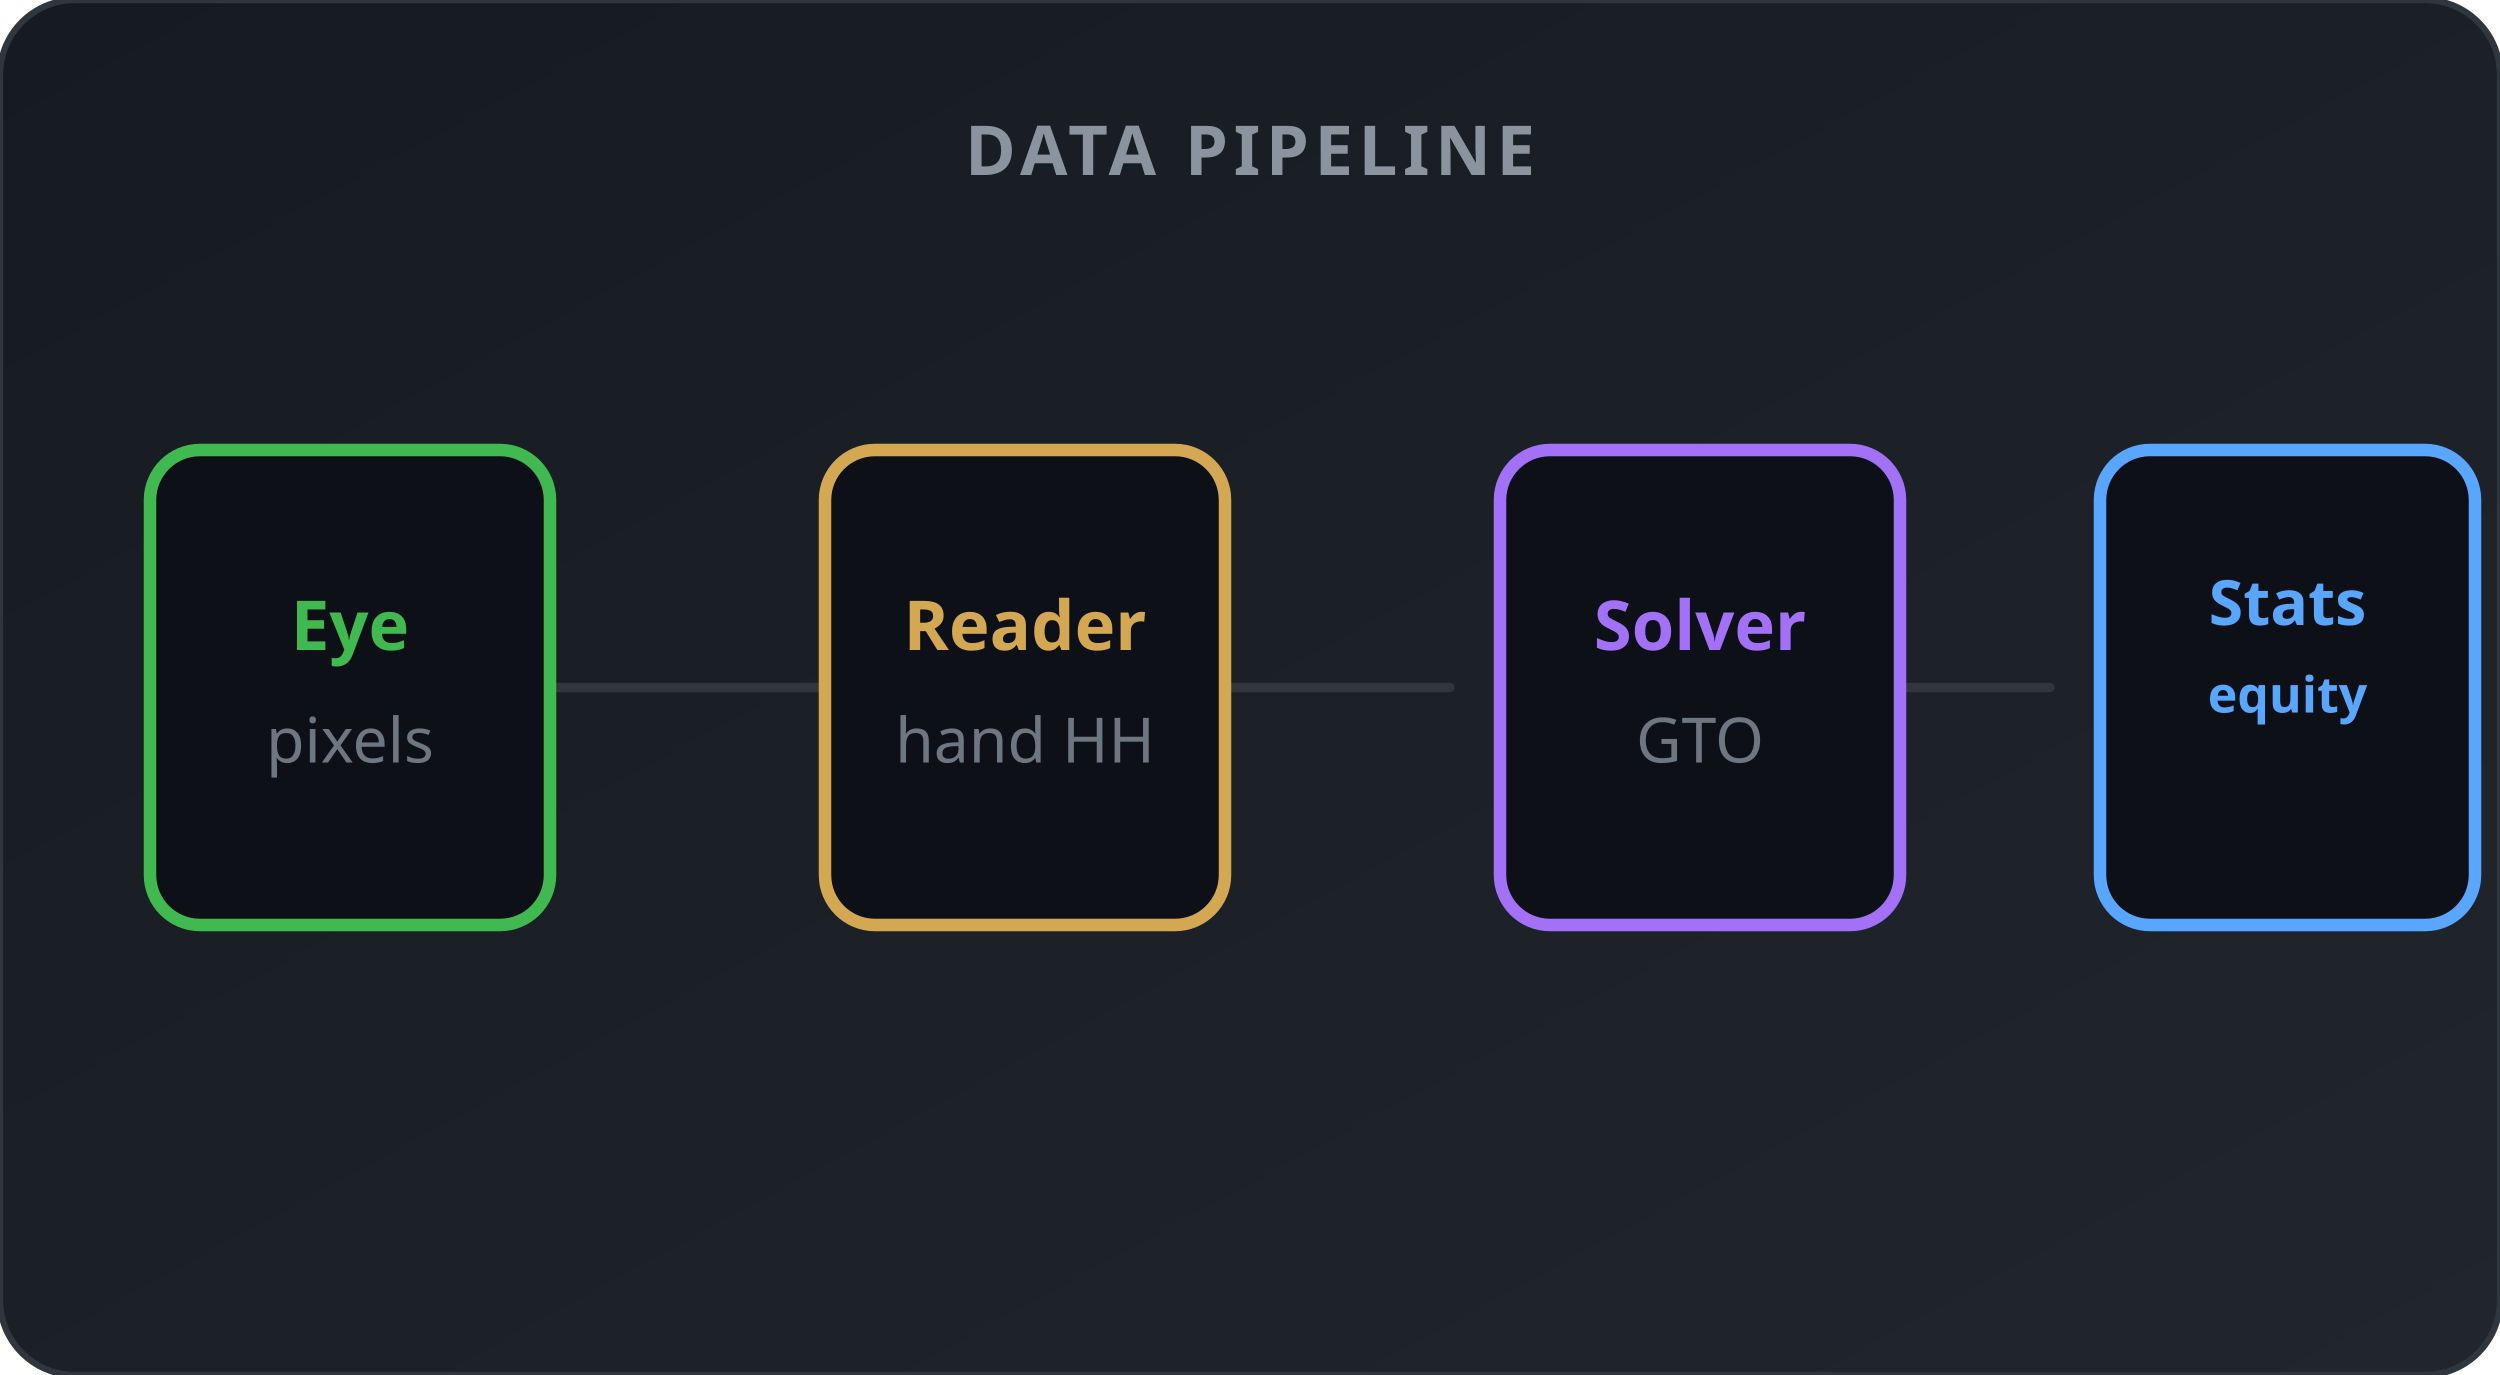
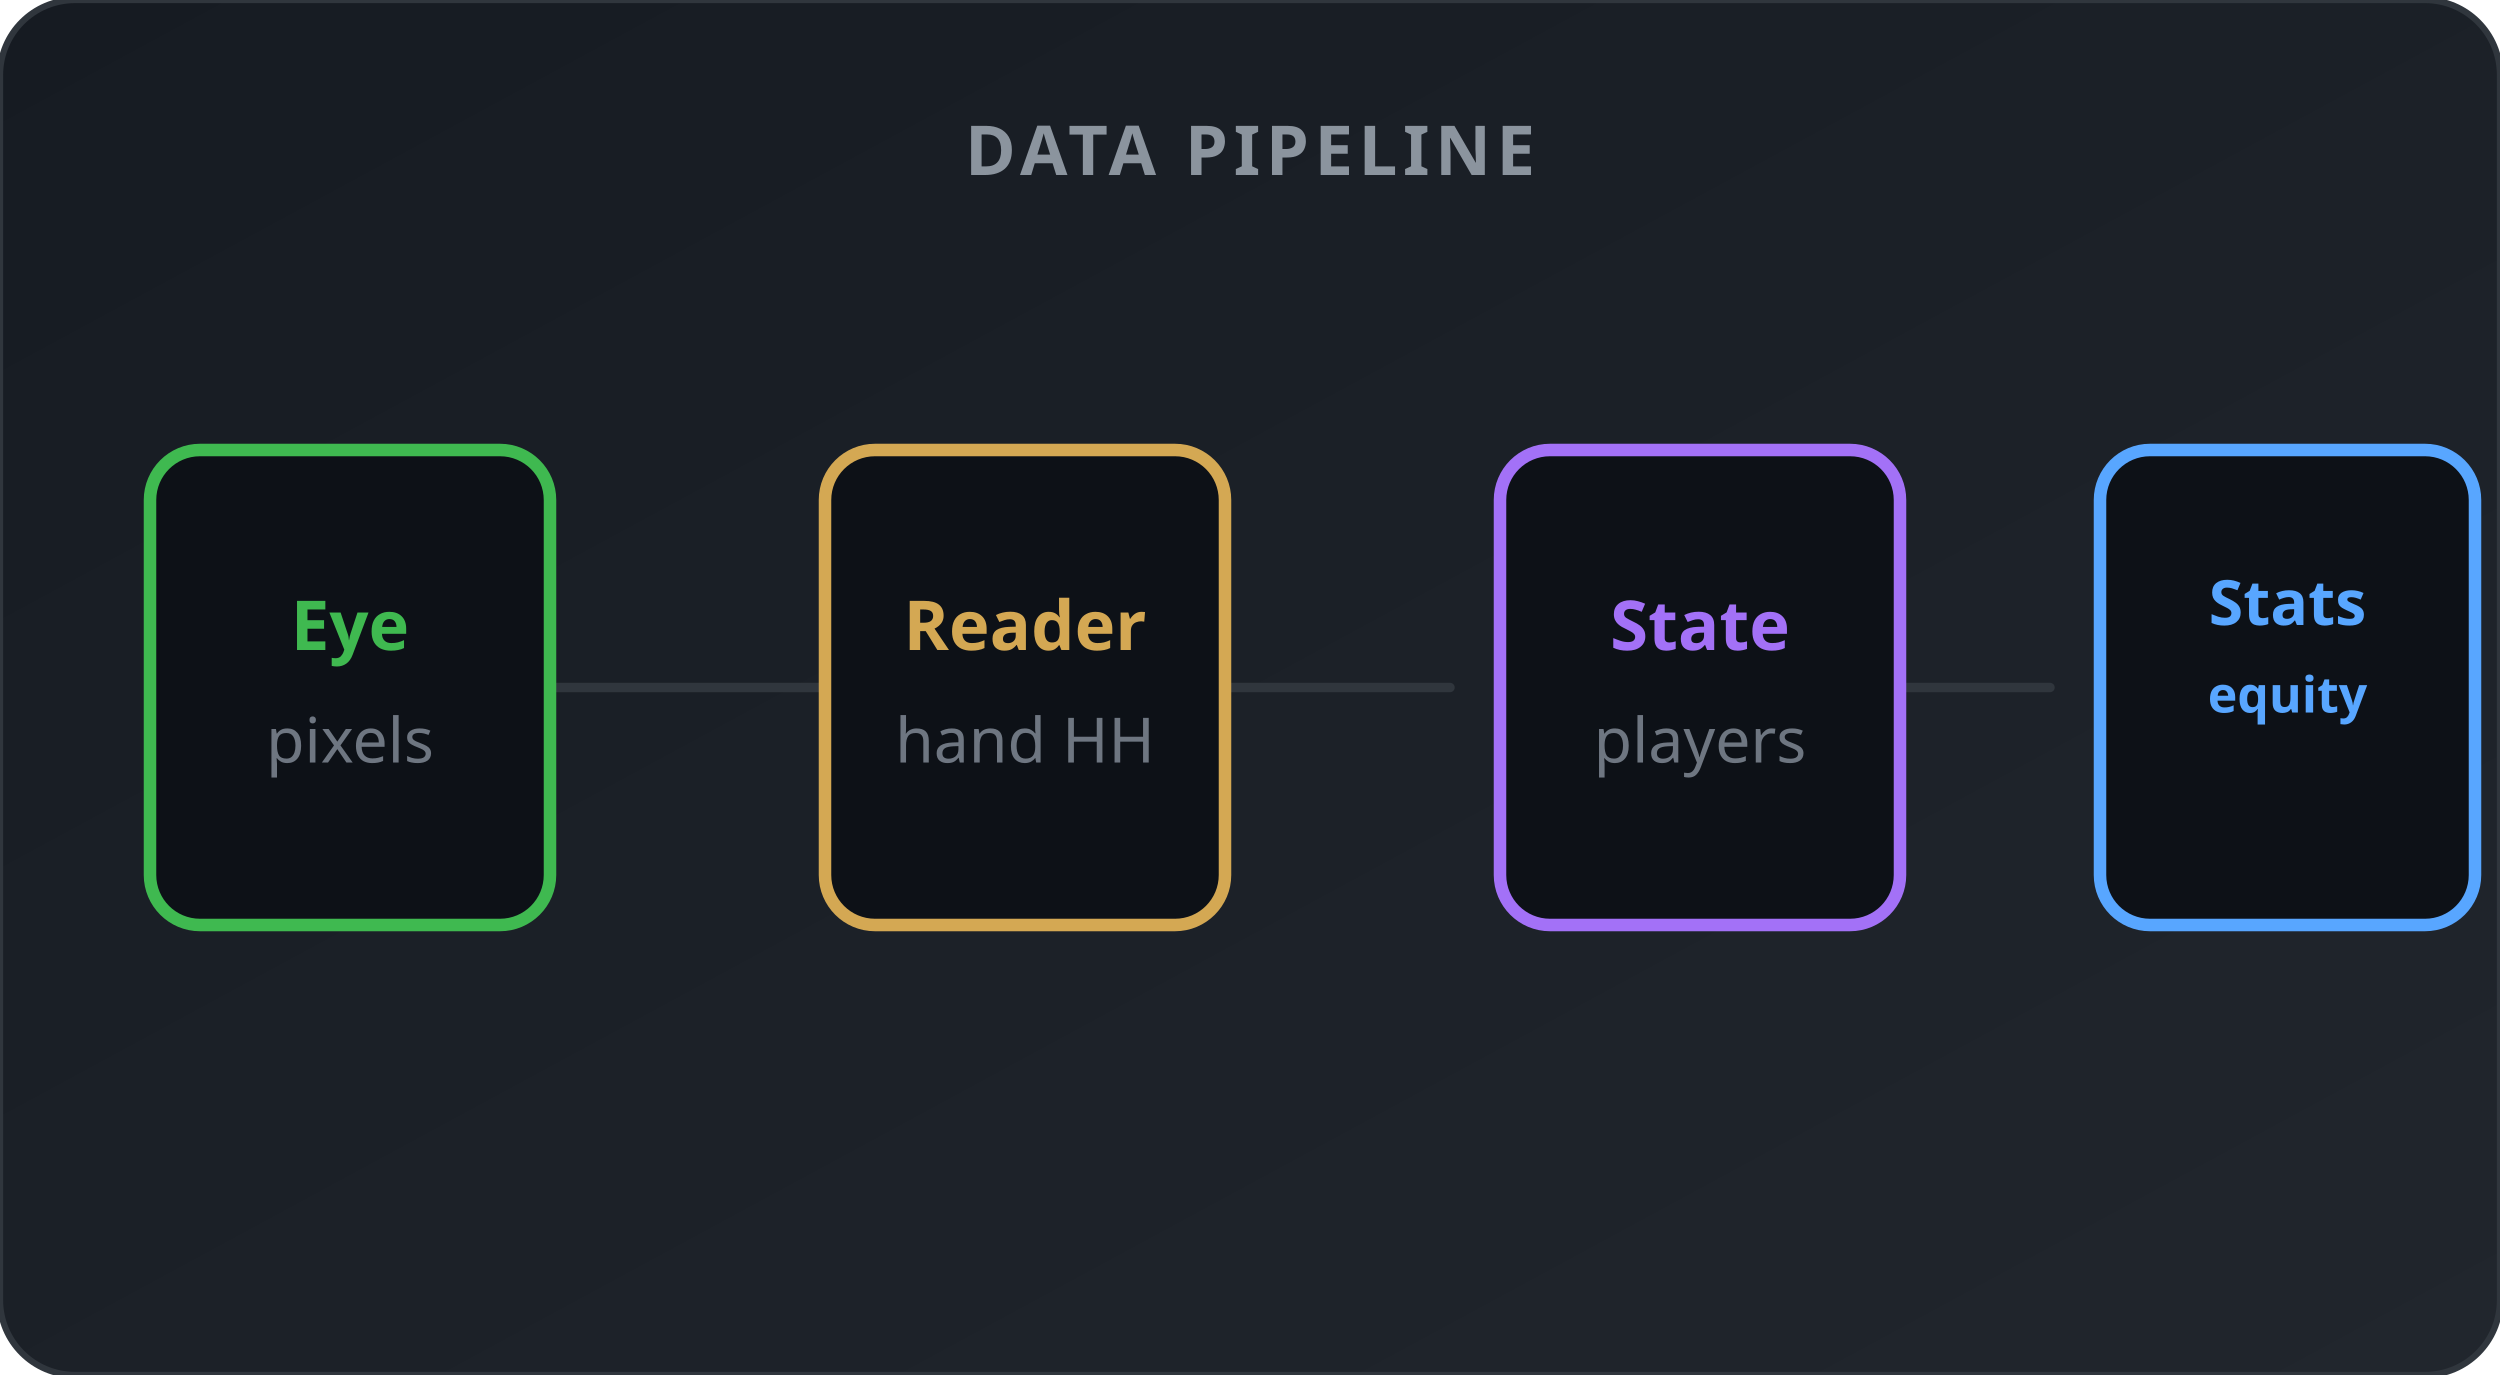
<svg xmlns="http://www.w3.org/2000/svg" viewBox="0 0 400 220" fill="none" aria-hidden="true">
  <defs>
    <linearGradient id="g" x1="0%" y1="0%" x2="100%" y2="100%">
      <stop offset="0%" style="stop-color:#161b22" />
      <stop offset="100%" style="stop-color:#21262d" />
    </linearGradient>
  </defs>
  <rect width="400" height="220" rx="12" fill="url(#g)" stroke="#30363d" stroke-width="1" />
  <text x="200" y="28" text-anchor="middle" fill="#8b949e" font-family="system-ui,sans-serif" font-size="11" font-weight="600" letter-spacing="0.08em">DATA PIPELINE</text>
  <g stroke="#30363d" stroke-width="1.5" stroke-linecap="round">
    <path d="M88 110h44" />
    <path d="M188 110h44" />
    <path d="M288 110h40" />
  </g>
  <g font-family="system-ui,sans-serif" font-size="10" fill="#6e7681">
    <rect x="24" y="72" width="64" height="76" rx="8" stroke="#3fb950" stroke-width="2" fill="#0d1117" />
    <text x="56" y="104" text-anchor="middle" fill="#3fb950" font-weight="700" font-size="11">Eye</text>
    <text x="56" y="122" text-anchor="middle">pixels</text>
    <rect x="132" y="72" width="64" height="76" rx="8" stroke="#d4a853" stroke-width="2" fill="#0d1117" />
    <text x="164" y="104" text-anchor="middle" fill="#d4a853" font-weight="700" font-size="11">Reader</text>
    <text x="164" y="122" text-anchor="middle">hand HH</text>
    <rect x="240" y="72" width="64" height="76" rx="8" stroke="#a371f7" stroke-width="2" fill="#0d1117" />
-     <text x="272" y="104" text-anchor="middle" fill="#a371f7" font-weight="700" font-size="11">Solver</text>
-     <text x="272" y="122" text-anchor="middle">GTO</text>
+     <text x="272" y="104" text-anchor="middle" fill="#a371f7" font-weight="700" font-size="11">State</text>
+     <text x="272" y="122" text-anchor="middle">players</text>
    <rect x="336" y="72" width="60" height="76" rx="8" stroke="#58a6ff" stroke-width="2" fill="#0d1117" />
    <text x="366" y="100" text-anchor="middle" fill="#58a6ff" font-weight="700" font-size="10">Stats</text>
    <text x="366" y="114" text-anchor="middle" fill="#58a6ff" font-weight="600" font-size="8">equity</text>
  </g>
</svg>
